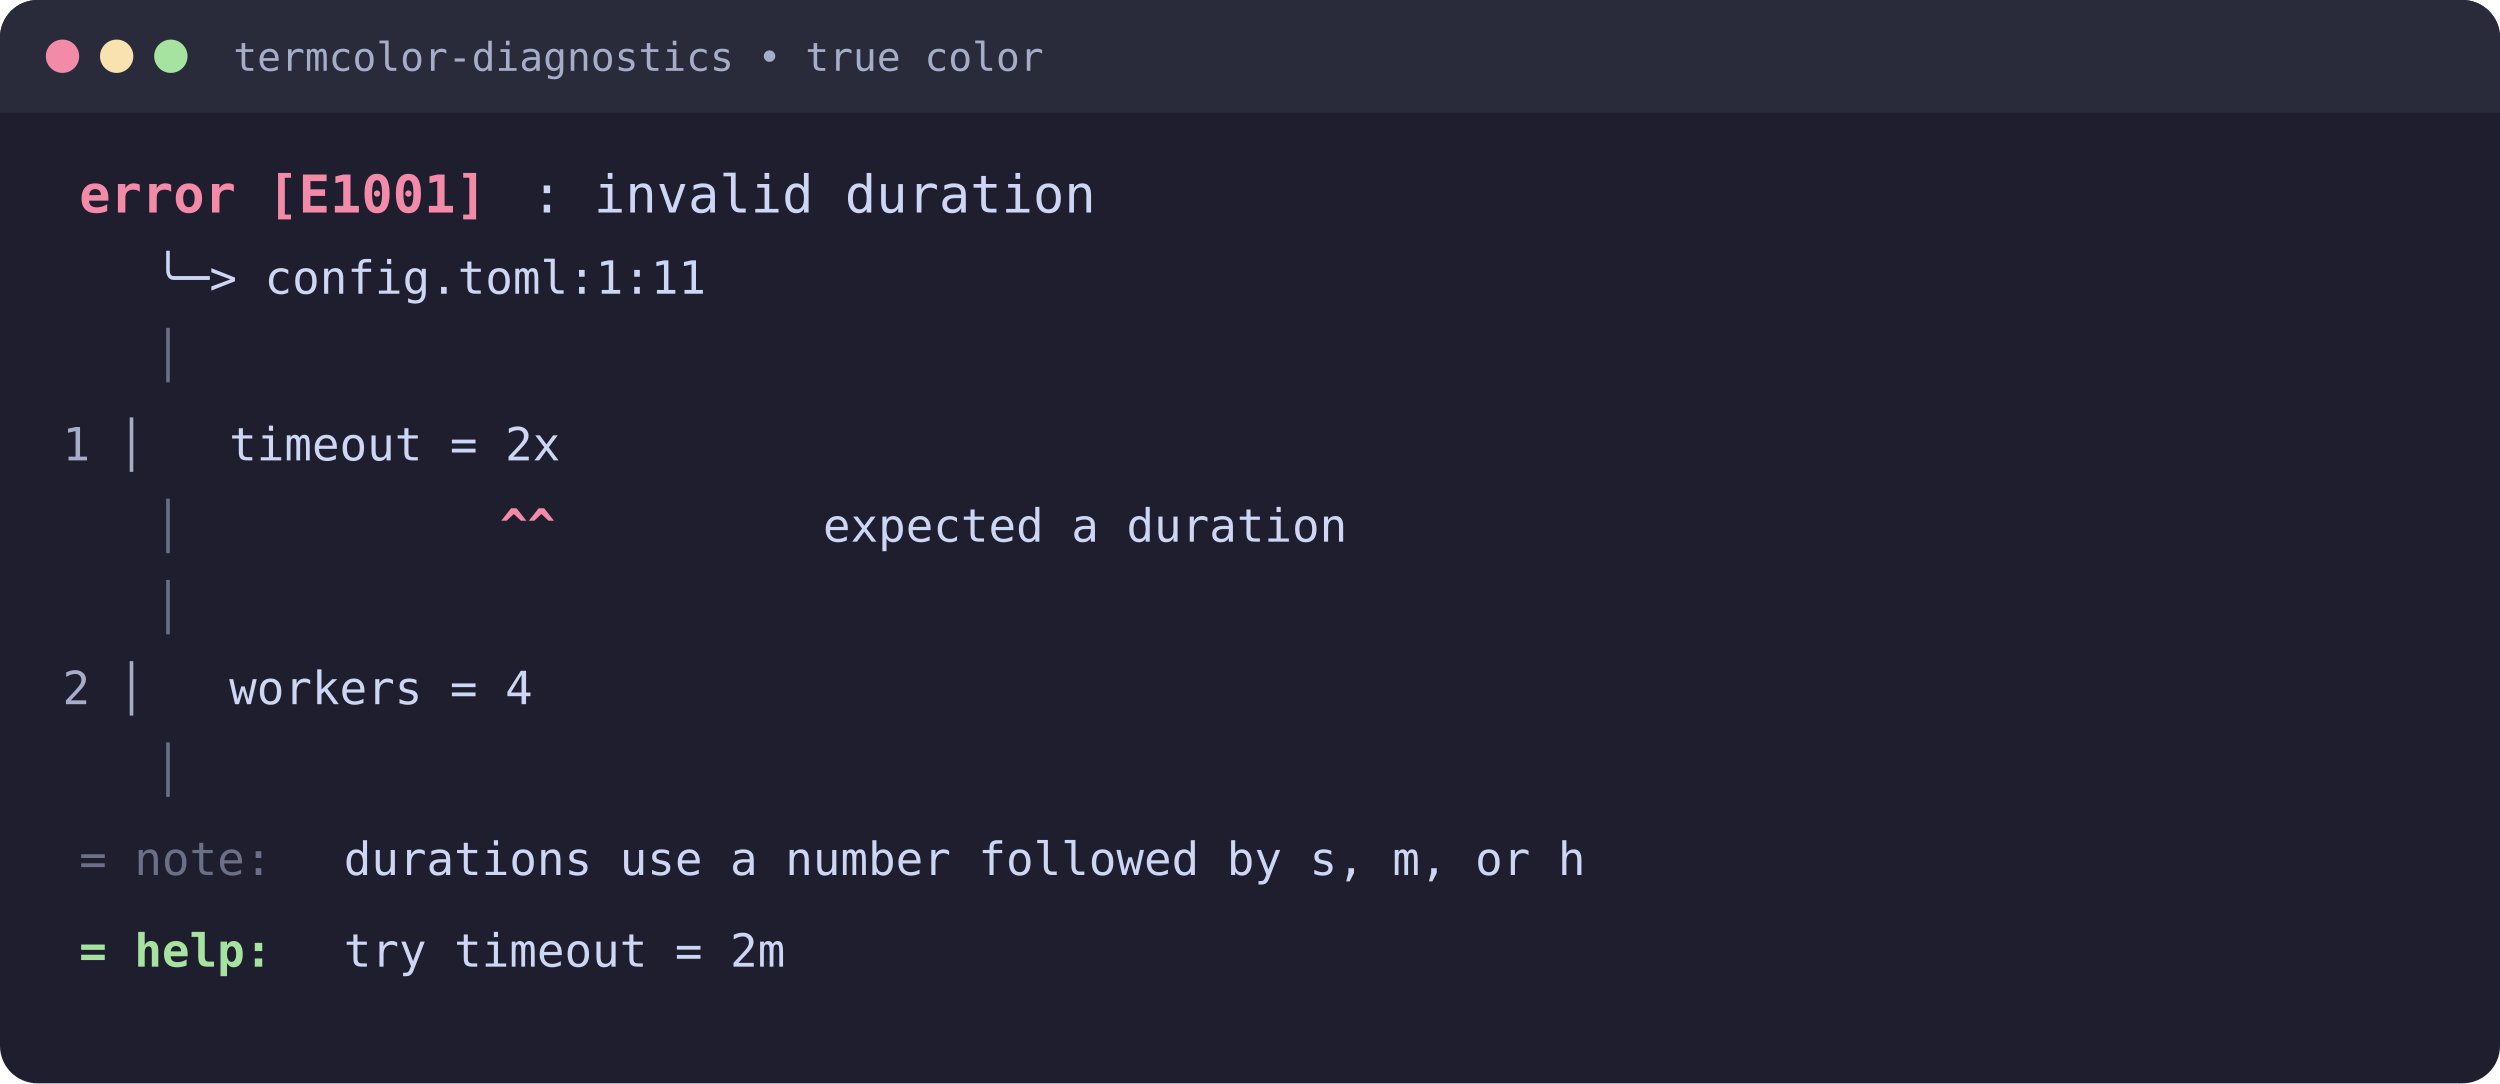
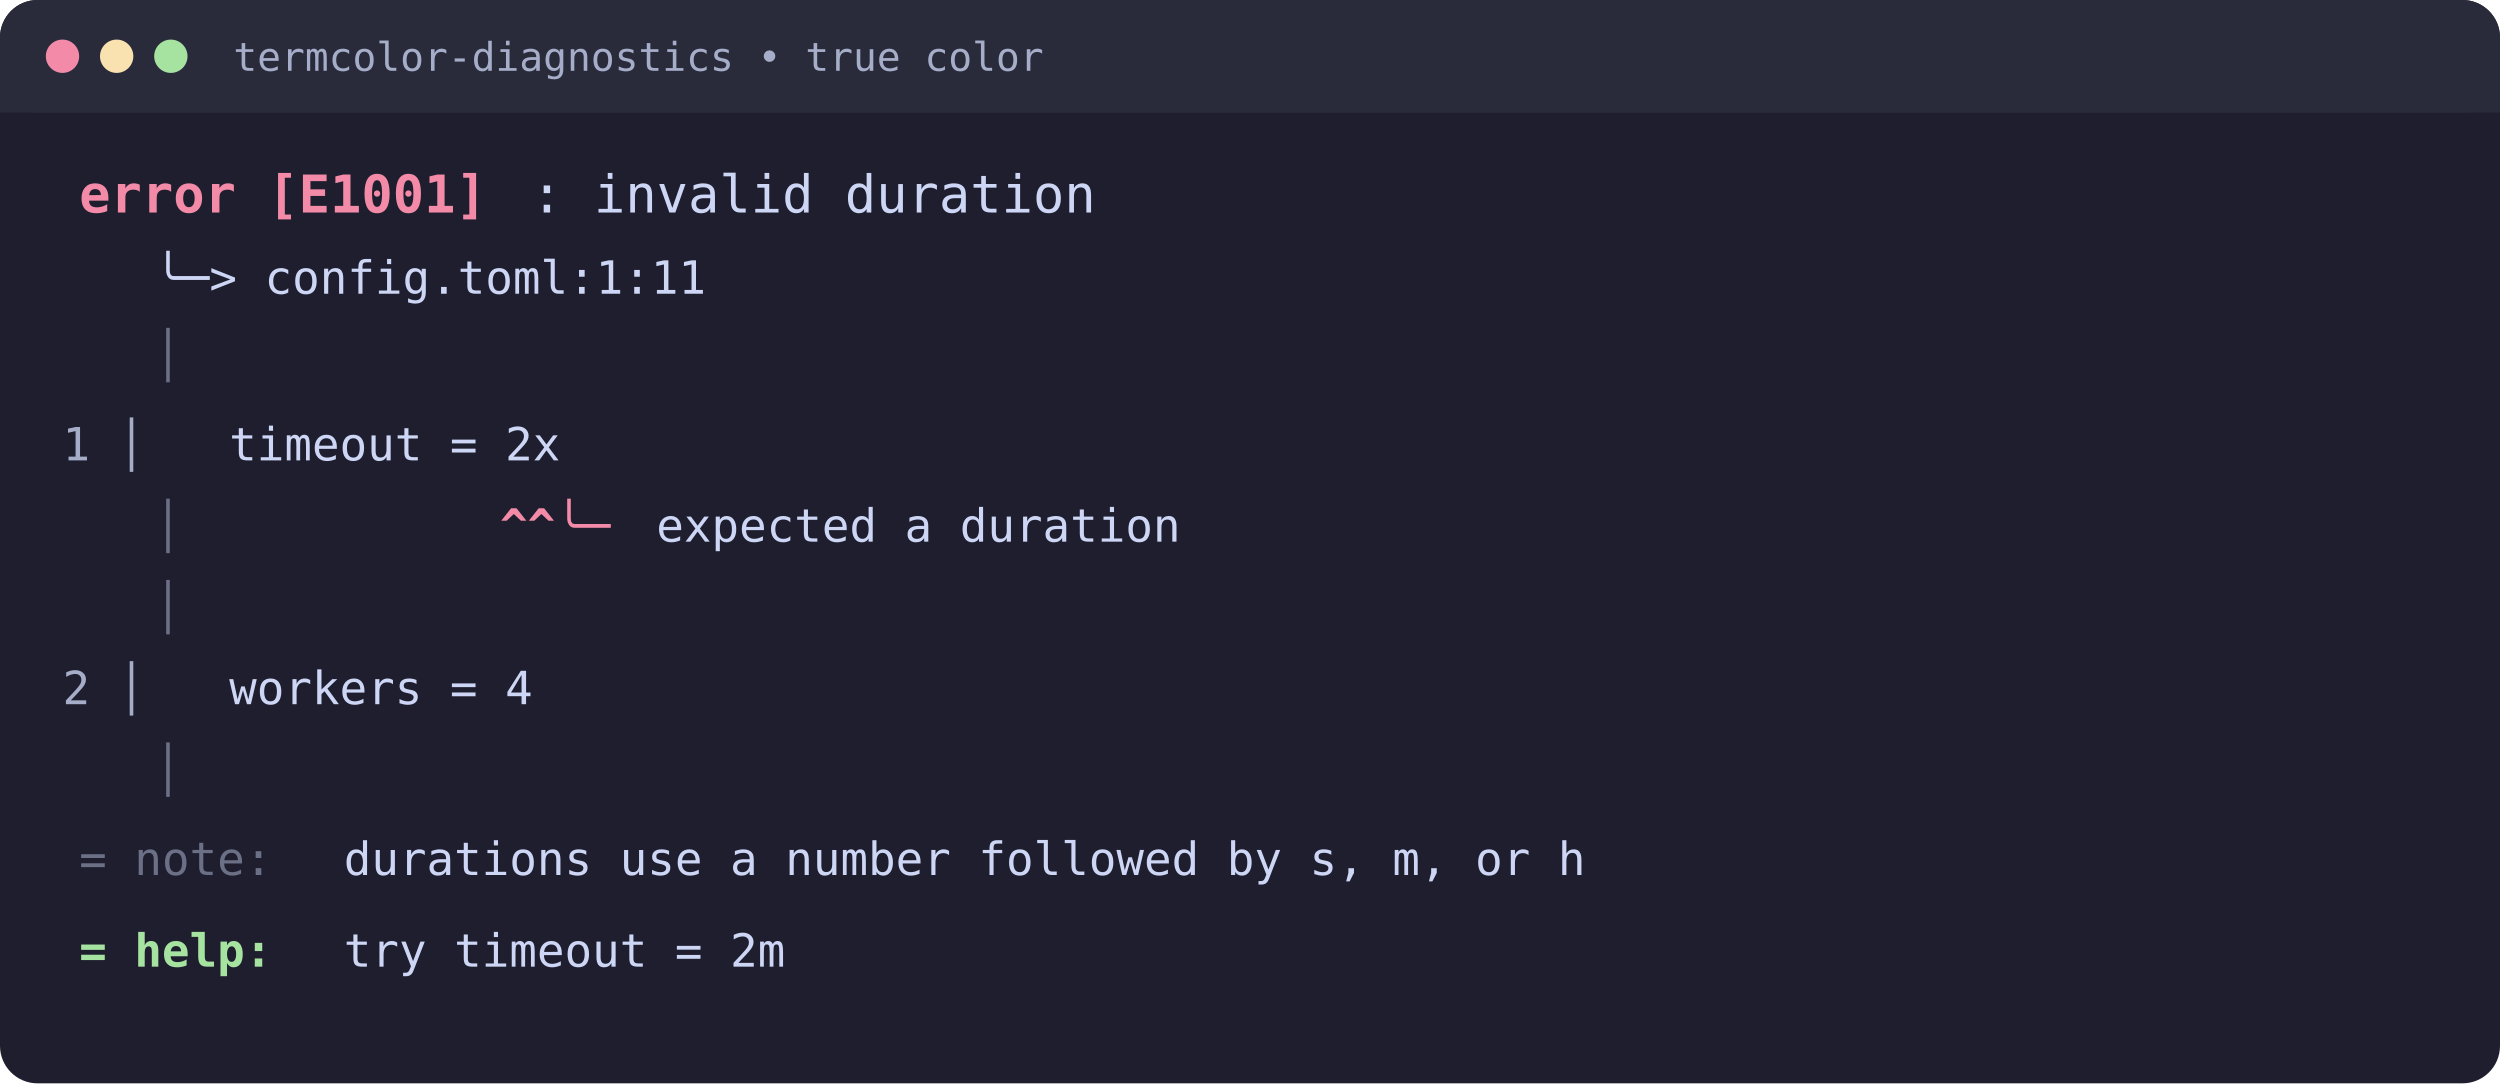
<svg xmlns="http://www.w3.org/2000/svg" viewBox="0 0 1200 520" role="img" aria-labelledby="title desc">
  <rect width="1200" height="520" rx="18" fill="#1e1e2e" />
  <rect width="1200" height="54" rx="18" fill="#292b3b" />
  <rect y="36" width="1200" height="18" fill="#292b3b" />
  <circle cx="30" cy="27" r="8" fill="#f38ba8" />
  <circle cx="56" cy="27" r="8" fill="#f9e2af" />
  <circle cx="82" cy="27" r="8" fill="#a6e3a1" />
  <text x="112" y="34" fill="#a6adc8" font-family="SFMono-Regular,Menlo,monospace" font-size="19">termcolor-diagnostics  •  true color</text>
  <text x="38" y="102" fill="#f38ba8" font-family="SFMono-Regular,Menlo,monospace" font-size="25" font-weight="700">error [E1001]</text>
  <text x="255" y="102" fill="#cdd6f4" font-family="SFMono-Regular,Menlo,monospace" font-size="25">: invalid duration</text>
  <text x="74" y="141" fill="#cdd6f4" font-family="SFMono-Regular,Menlo,monospace" font-size="22">╰─&gt; config.toml:1:11</text>
  <text x="74" y="178" fill="#6c7086" font-family="SFMono-Regular,Menlo,monospace" font-size="22">│</text>
  <text x="30" y="221" fill="#a6adc8" font-family="SFMono-Regular,Menlo,monospace" font-size="22">1 │</text>
  <text x="110" y="221" fill="#cdd6f4" font-family="SFMono-Regular,Menlo,monospace" font-size="22">timeout = 2x</text>
  <text x="74" y="260" fill="#6c7086" font-family="SFMono-Regular,Menlo,monospace" font-size="22">│</text>
-   <text x="240" y="260" fill="#f38ba8" font-family="SFMono-Regular,Menlo,monospace" font-size="22" font-weight="700">^^</text>
-   <text x="395" y="260" fill="#cdd6f4" font-family="SFMono-Regular,Menlo,monospace" font-size="22">expected a duration</text>
+   <text x="240" y="260" fill="#f38ba8" font-family="SFMono-Regular,Menlo,monospace" font-size="22" font-weight="700">^^╰─</text>
+   <text x="315" y="260" fill="#cdd6f4" font-family="SFMono-Regular,Menlo,monospace" font-size="22">expected a duration</text>
  <text x="74" y="299" fill="#6c7086" font-family="SFMono-Regular,Menlo,monospace" font-size="22">│</text>
  <text x="30" y="338" fill="#a6adc8" font-family="SFMono-Regular,Menlo,monospace" font-size="22">2 │</text>
  <text x="110" y="338" fill="#cdd6f4" font-family="SFMono-Regular,Menlo,monospace" font-size="22">workers = 4</text>
  <text x="74" y="377" fill="#6c7086" font-family="SFMono-Regular,Menlo,monospace" font-size="22">│</text>
  <text x="38" y="420" fill="#6c7086" font-family="SFMono-Regular,Menlo,monospace" font-size="22">= note:</text>
  <text x="165" y="420" fill="#cdd6f4" font-family="SFMono-Regular,Menlo,monospace" font-size="22">durations use a number followed by s, m, or h</text>
  <text x="38" y="464" fill="#a6e3a1" font-family="SFMono-Regular,Menlo,monospace" font-size="22" font-weight="700">= help:</text>
  <text x="165" y="464" fill="#cdd6f4" font-family="SFMono-Regular,Menlo,monospace" font-size="22">try timeout = 2m</text>
</svg>
